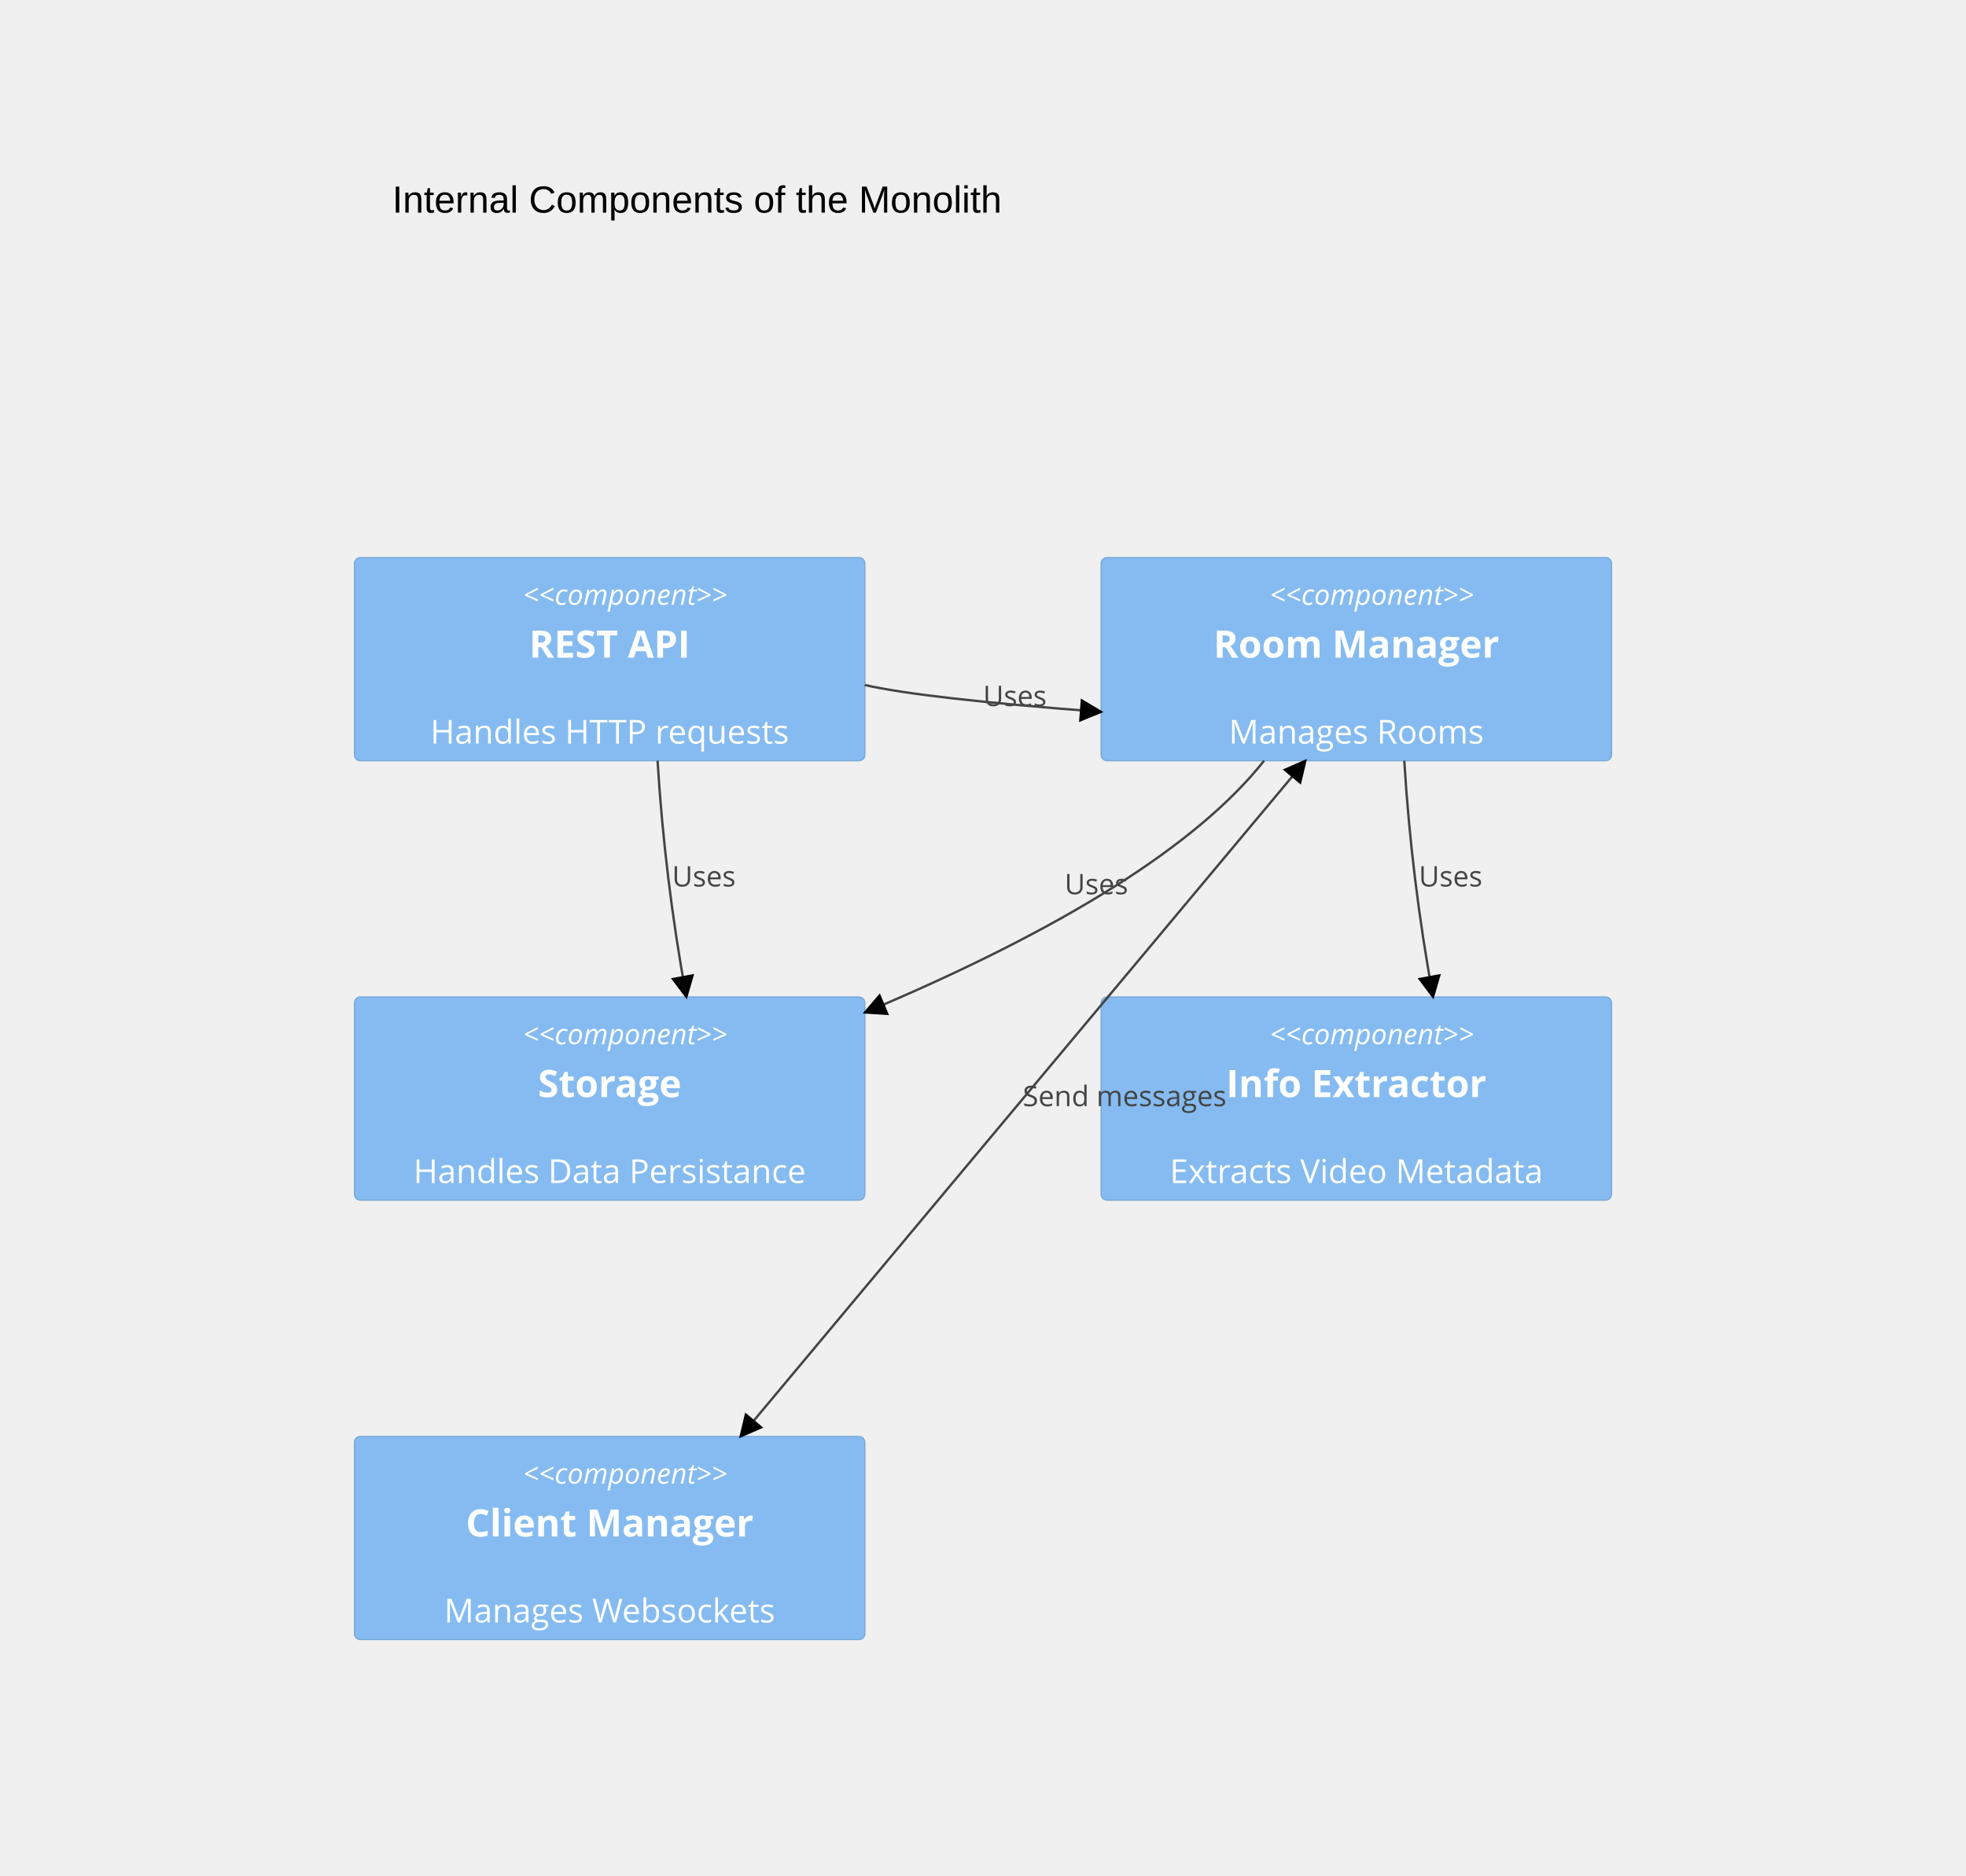
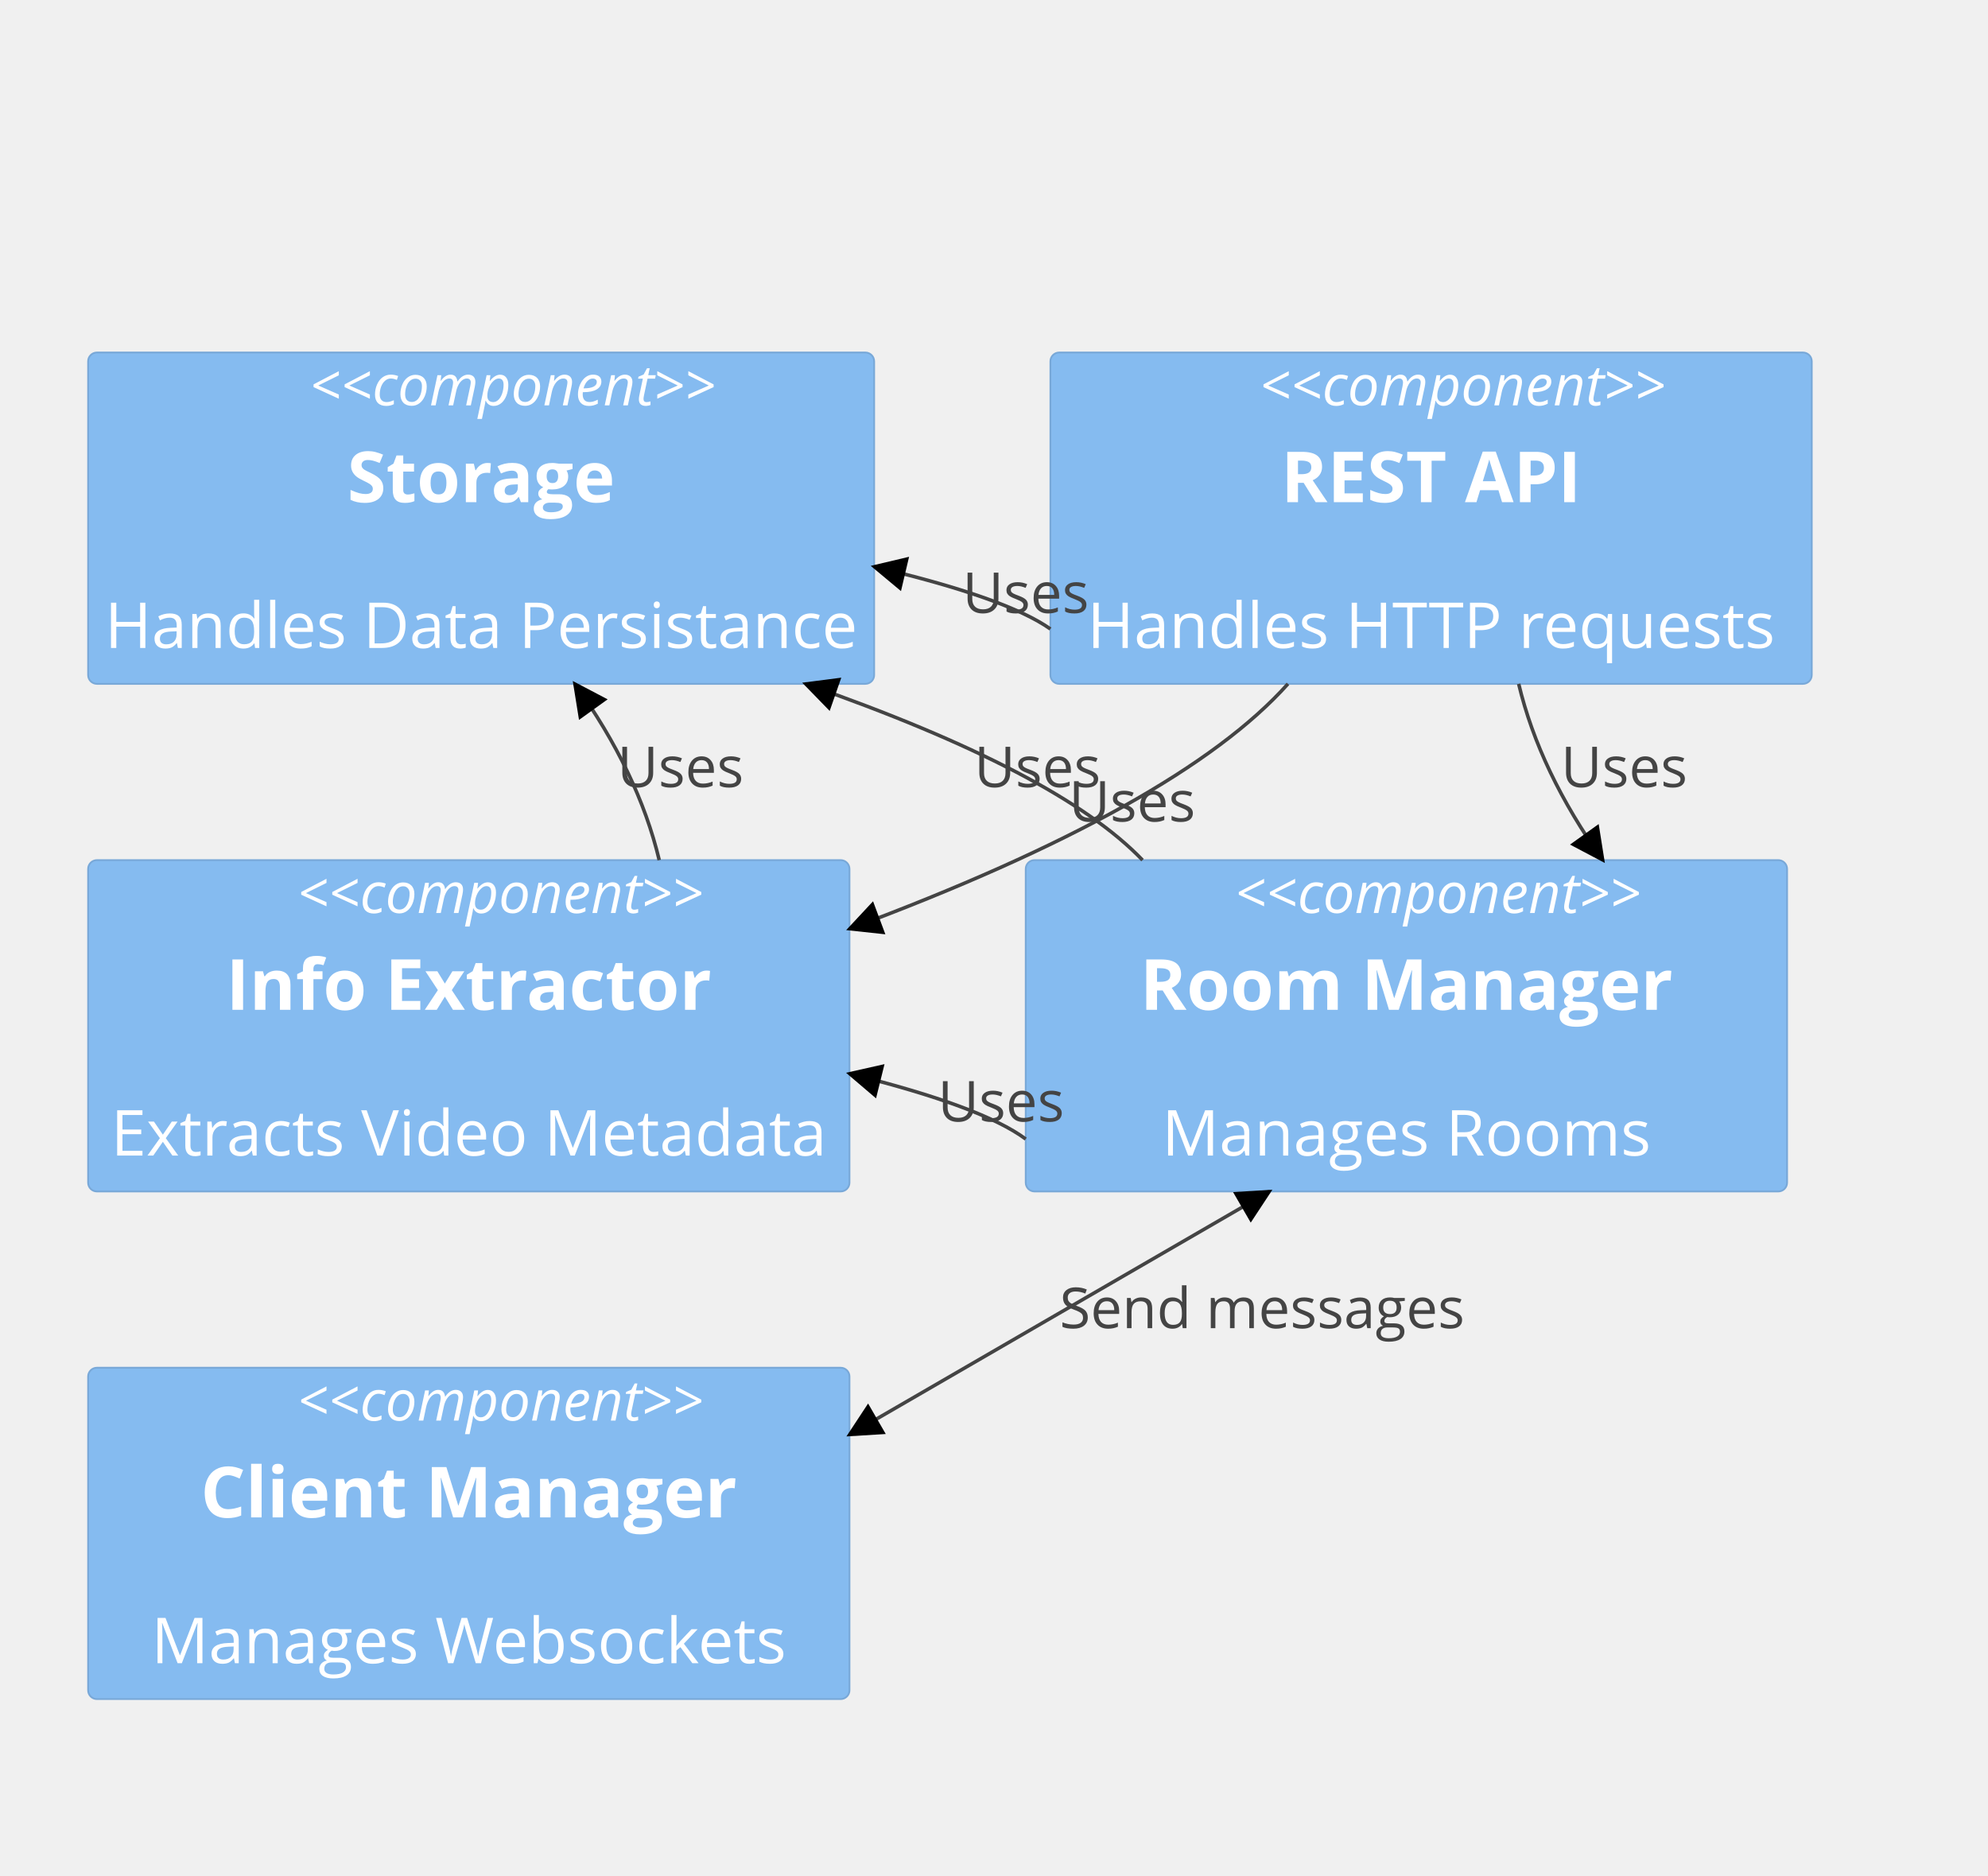
- <svg xmlns="http://www.w3.org/2000/svg" aria-roledescription="c4" role="graphics-document document" viewBox="0 -70 832 794" style="max-width: 832px; background-color: white;" width="100%" id="my-svg">
+ <svg xmlns="http://www.w3.org/2000/svg" aria-roledescription="c4" role="graphics-document document" viewBox="0 -0 564 532" style="max-width: 564px; background-color: white;" width="100%" id="my-svg">
  <style>#my-svg{font-family:"trebuchet ms",verdana,arial,sans-serif;font-size:16px;fill:#000000;}#my-svg .error-icon{fill:#552222;}#my-svg .error-text{fill:#552222;stroke:#552222;}#my-svg .edge-thickness-normal{stroke-width:2px;}#my-svg .edge-thickness-thick{stroke-width:3.5px;}#my-svg .edge-pattern-solid{stroke-dasharray:0;}#my-svg .edge-pattern-dashed{stroke-dasharray:3;}#my-svg .edge-pattern-dotted{stroke-dasharray:2;}#my-svg .marker{fill:#666;stroke:#666;}#my-svg .marker.cross{stroke:#666;}#my-svg svg{font-family:"trebuchet ms",verdana,arial,sans-serif;font-size:16px;}#my-svg .person{stroke:hsl(0, 0%, 83.333%);fill:#eee;}#my-svg :root{--mermaid-font-family:"trebuchet ms",verdana,arial,sans-serif;}</style>
  <g />
  <defs>
    <symbol height="24" width="24" id="computer">
      <path d="M2 2v13h20v-13h-20zm18 11h-16v-9h16v9zm-10.228 6l.466-1h3.524l.467 1h-4.457zm14.228 3h-24l2-6h2.104l-1.33 4h18.45l-1.297-4h2.073l2 6zm-5-10h-14v-7h14v7z" transform="scale(.5)" />
    </symbol>
  </defs>
  <defs>
    <symbol clip-rule="evenodd" fill-rule="evenodd" id="database">
      <path d="M12.258.001l.256.004.255.005.253.008.251.01.249.012.247.015.246.016.242.019.241.02.239.023.236.024.233.027.231.028.229.031.225.032.223.034.22.036.217.038.214.04.211.041.208.043.205.045.201.046.198.048.194.05.191.051.187.053.183.054.18.056.175.057.172.059.168.06.163.061.16.063.155.064.15.066.074.033.073.033.071.034.07.034.069.035.068.035.067.035.066.035.064.036.064.036.062.036.06.036.06.037.058.037.058.037.055.038.055.038.053.038.052.038.051.039.05.039.048.039.047.039.045.04.044.04.043.04.041.04.04.041.039.041.037.041.036.041.034.041.033.042.032.042.03.042.029.042.027.042.026.043.024.043.023.043.021.043.02.043.018.044.017.043.015.044.013.044.012.044.011.045.009.044.007.045.006.045.004.045.002.045.001.045v17l-.001.045-.002.045-.004.045-.006.045-.007.045-.009.044-.011.045-.012.044-.013.044-.015.044-.017.043-.018.044-.02.043-.021.043-.023.043-.024.043-.026.043-.027.042-.029.042-.03.042-.032.042-.033.042-.034.041-.036.041-.037.041-.039.041-.04.041-.041.04-.043.04-.044.04-.045.04-.047.039-.048.039-.05.039-.051.039-.052.038-.053.038-.055.038-.055.038-.058.037-.058.037-.06.037-.06.036-.062.036-.064.036-.064.036-.066.035-.067.035-.068.035-.069.035-.07.034-.071.034-.073.033-.074.033-.15.066-.155.064-.16.063-.163.061-.168.06-.172.059-.175.057-.18.056-.183.054-.187.053-.191.051-.194.05-.198.048-.201.046-.205.045-.208.043-.211.041-.214.04-.217.038-.22.036-.223.034-.225.032-.229.031-.231.028-.233.027-.236.024-.239.023-.241.02-.242.019-.246.016-.247.015-.249.012-.251.01-.253.008-.255.005-.256.004-.258.001-.258-.001-.256-.004-.255-.005-.253-.008-.251-.01-.249-.012-.247-.015-.245-.016-.243-.019-.241-.02-.238-.023-.236-.024-.234-.027-.231-.028-.228-.031-.226-.032-.223-.034-.22-.036-.217-.038-.214-.04-.211-.041-.208-.043-.204-.045-.201-.046-.198-.048-.195-.05-.19-.051-.187-.053-.184-.054-.179-.056-.176-.057-.172-.059-.167-.06-.164-.061-.159-.063-.155-.064-.151-.066-.074-.033-.072-.033-.072-.034-.07-.034-.069-.035-.068-.035-.067-.035-.066-.035-.064-.036-.063-.036-.062-.036-.061-.036-.06-.037-.058-.037-.057-.037-.056-.038-.055-.038-.053-.038-.052-.038-.051-.039-.049-.039-.049-.039-.046-.039-.046-.04-.044-.04-.043-.04-.041-.04-.04-.041-.039-.041-.037-.041-.036-.041-.034-.041-.033-.042-.032-.042-.03-.042-.029-.042-.027-.042-.026-.043-.024-.043-.023-.043-.021-.043-.02-.043-.018-.044-.017-.043-.015-.044-.013-.044-.012-.044-.011-.045-.009-.044-.007-.045-.006-.045-.004-.045-.002-.045-.001-.045v-17l.001-.045.002-.045.004-.045.006-.045.007-.045.009-.044.011-.045.012-.044.013-.044.015-.044.017-.043.018-.044.02-.043.021-.043.023-.043.024-.043.026-.043.027-.042.029-.042.03-.042.032-.042.033-.042.034-.041.036-.041.037-.041.039-.041.04-.041.041-.04.043-.04.044-.04.046-.04.046-.039.049-.039.049-.039.051-.039.052-.038.053-.038.055-.038.056-.038.057-.037.058-.037.06-.037.061-.036.062-.036.063-.036.064-.036.066-.035.067-.035.068-.035.069-.035.07-.034.072-.034.072-.033.074-.033.151-.066.155-.064.159-.063.164-.061.167-.06.172-.059.176-.057.179-.056.184-.054.187-.053.19-.051.195-.05.198-.048.201-.046.204-.045.208-.043.211-.041.214-.04.217-.038.22-.036.223-.034.226-.032.228-.031.231-.028.234-.027.236-.024.238-.023.241-.02.243-.019.245-.016.247-.015.249-.012.251-.01.253-.008.255-.005.256-.004.258-.001.258.001zm-9.258 20.499v.01l.001.021.003.021.004.022.005.021.006.022.007.022.009.023.01.022.011.023.012.023.013.023.015.023.016.024.017.023.018.024.019.024.021.024.022.025.023.024.024.025.052.049.056.05.061.051.066.051.07.051.075.051.079.052.084.052.088.052.092.052.097.052.102.051.105.052.11.052.114.051.119.051.123.051.127.05.131.05.135.05.139.048.144.049.147.047.152.047.155.047.16.045.163.045.167.043.171.043.176.041.178.041.183.039.187.039.19.037.194.035.197.035.202.033.204.031.209.03.212.029.216.027.219.025.222.024.226.021.23.02.233.018.236.016.24.015.243.012.246.01.249.008.253.005.256.004.259.001.26-.001.257-.004.254-.005.25-.008.247-.011.244-.012.241-.014.237-.016.233-.018.231-.021.226-.021.224-.024.22-.026.216-.027.212-.028.21-.031.205-.031.202-.034.198-.034.194-.036.191-.037.187-.039.183-.04.179-.04.175-.042.172-.043.168-.044.163-.045.16-.046.155-.046.152-.047.148-.048.143-.049.139-.049.136-.05.131-.05.126-.05.123-.051.118-.052.114-.051.11-.052.106-.052.101-.052.096-.052.092-.052.088-.053.083-.051.079-.052.074-.052.07-.051.065-.051.06-.051.056-.05.051-.05.023-.024.023-.025.021-.024.02-.024.019-.024.018-.024.017-.024.015-.023.014-.024.013-.023.012-.023.01-.023.01-.022.008-.022.006-.022.006-.022.004-.022.004-.021.001-.021.001-.021v-4.127l-.077.055-.08.053-.083.054-.085.053-.087.052-.09.052-.093.051-.095.05-.097.05-.1.049-.102.049-.105.048-.106.047-.109.047-.111.046-.114.045-.115.045-.118.044-.12.043-.122.042-.124.042-.126.041-.128.04-.13.04-.132.038-.134.038-.135.037-.138.037-.139.035-.142.035-.143.034-.144.033-.147.032-.148.031-.15.03-.151.03-.153.029-.154.027-.156.027-.158.026-.159.025-.161.024-.162.023-.163.022-.165.021-.166.02-.167.019-.169.018-.169.017-.171.016-.173.015-.173.014-.175.013-.175.012-.177.011-.178.01-.179.008-.179.008-.181.006-.182.005-.182.004-.184.003-.184.002h-.37l-.184-.002-.184-.003-.182-.004-.182-.005-.181-.006-.179-.008-.179-.008-.178-.01-.176-.011-.176-.012-.175-.013-.173-.014-.172-.015-.171-.016-.17-.017-.169-.018-.167-.019-.166-.02-.165-.021-.163-.022-.162-.023-.161-.024-.159-.025-.157-.026-.156-.027-.155-.027-.153-.029-.151-.03-.15-.03-.148-.031-.146-.032-.145-.033-.143-.034-.141-.035-.14-.035-.137-.037-.136-.037-.134-.038-.132-.038-.13-.04-.128-.04-.126-.041-.124-.042-.122-.042-.12-.044-.117-.043-.116-.045-.113-.045-.112-.046-.109-.047-.106-.047-.105-.048-.102-.049-.1-.049-.097-.05-.095-.05-.093-.052-.09-.051-.087-.052-.085-.053-.083-.054-.08-.054-.077-.054v4.127zm0-5.654v.011l.001.021.003.021.004.021.005.022.006.022.007.022.009.022.01.022.011.023.012.023.013.023.015.024.016.023.017.024.018.024.019.024.021.024.022.024.023.025.024.024.052.05.056.05.061.05.066.051.07.051.075.052.079.051.084.052.088.052.092.052.097.052.102.052.105.052.11.051.114.051.119.052.123.05.127.051.131.05.135.049.139.049.144.048.147.048.152.047.155.046.16.045.163.045.167.044.171.042.176.042.178.04.183.04.187.038.19.037.194.036.197.034.202.033.204.032.209.03.212.028.216.027.219.025.222.024.226.022.23.02.233.018.236.016.24.014.243.012.246.01.249.008.253.006.256.003.259.001.26-.001.257-.003.254-.006.25-.008.247-.01.244-.012.241-.015.237-.016.233-.018.231-.02.226-.022.224-.024.22-.025.216-.027.212-.029.21-.03.205-.032.202-.033.198-.035.194-.036.191-.037.187-.039.183-.039.179-.041.175-.042.172-.043.168-.044.163-.045.16-.045.155-.047.152-.047.148-.048.143-.048.139-.05.136-.049.131-.05.126-.051.123-.051.118-.051.114-.052.11-.052.106-.052.101-.052.096-.052.092-.052.088-.052.083-.052.079-.052.074-.051.07-.052.065-.051.06-.05.056-.051.051-.049.023-.025.023-.024.021-.025.02-.024.019-.024.018-.024.017-.024.015-.023.014-.023.013-.024.012-.022.01-.023.01-.023.008-.022.006-.022.006-.022.004-.021.004-.022.001-.021.001-.021v-4.139l-.077.054-.08.054-.083.054-.085.052-.087.053-.09.051-.093.051-.095.051-.097.05-.1.049-.102.049-.105.048-.106.047-.109.047-.111.046-.114.045-.115.044-.118.044-.12.044-.122.042-.124.042-.126.041-.128.04-.13.039-.132.039-.134.038-.135.037-.138.036-.139.036-.142.035-.143.033-.144.033-.147.033-.148.031-.15.03-.151.03-.153.028-.154.028-.156.027-.158.026-.159.025-.161.024-.162.023-.163.022-.165.021-.166.02-.167.019-.169.018-.169.017-.171.016-.173.015-.173.014-.175.013-.175.012-.177.011-.178.009-.179.009-.179.007-.181.007-.182.005-.182.004-.184.003-.184.002h-.37l-.184-.002-.184-.003-.182-.004-.182-.005-.181-.007-.179-.007-.179-.009-.178-.009-.176-.011-.176-.012-.175-.013-.173-.014-.172-.015-.171-.016-.17-.017-.169-.018-.167-.019-.166-.02-.165-.021-.163-.022-.162-.023-.161-.024-.159-.025-.157-.026-.156-.027-.155-.028-.153-.028-.151-.03-.15-.03-.148-.031-.146-.033-.145-.033-.143-.033-.141-.035-.14-.036-.137-.036-.136-.037-.134-.038-.132-.039-.13-.039-.128-.04-.126-.041-.124-.042-.122-.043-.12-.043-.117-.044-.116-.044-.113-.046-.112-.046-.109-.046-.106-.047-.105-.048-.102-.049-.1-.049-.097-.05-.095-.051-.093-.051-.09-.051-.087-.053-.085-.052-.083-.054-.08-.054-.077-.054v4.139zm0-5.666v.011l.001.02.003.022.004.021.005.022.006.021.007.022.009.023.01.022.011.023.012.023.013.023.015.023.016.024.017.024.018.023.019.024.021.025.022.024.023.024.024.025.052.05.056.05.061.05.066.051.07.051.075.052.079.051.084.052.088.052.092.052.097.052.102.052.105.051.11.052.114.051.119.051.123.051.127.05.131.05.135.05.139.049.144.048.147.048.152.047.155.046.16.045.163.045.167.043.171.043.176.042.178.04.183.04.187.038.19.037.194.036.197.034.202.033.204.032.209.03.212.028.216.027.219.025.222.024.226.021.23.02.233.018.236.017.24.014.243.012.246.01.249.008.253.006.256.003.259.001.26-.001.257-.003.254-.006.25-.008.247-.01.244-.013.241-.014.237-.016.233-.018.231-.02.226-.022.224-.024.22-.025.216-.027.212-.029.21-.03.205-.032.202-.033.198-.035.194-.036.191-.037.187-.039.183-.039.179-.041.175-.042.172-.043.168-.044.163-.045.16-.045.155-.047.152-.047.148-.048.143-.049.139-.049.136-.049.131-.051.126-.05.123-.051.118-.052.114-.051.11-.052.106-.052.101-.052.096-.052.092-.052.088-.052.083-.052.079-.052.074-.052.07-.051.065-.051.06-.051.056-.05.051-.049.023-.025.023-.025.021-.024.02-.024.019-.024.018-.024.017-.024.015-.023.014-.024.013-.023.012-.023.01-.022.01-.023.008-.022.006-.022.006-.022.004-.022.004-.021.001-.021.001-.021v-4.153l-.077.054-.08.054-.083.053-.085.053-.087.053-.09.051-.093.051-.095.051-.097.05-.1.049-.102.048-.105.048-.106.048-.109.046-.111.046-.114.046-.115.044-.118.044-.12.043-.122.043-.124.042-.126.041-.128.04-.13.039-.132.039-.134.038-.135.037-.138.036-.139.036-.142.034-.143.034-.144.033-.147.032-.148.032-.15.03-.151.03-.153.028-.154.028-.156.027-.158.026-.159.024-.161.024-.162.023-.163.023-.165.021-.166.02-.167.019-.169.018-.169.017-.171.016-.173.015-.173.014-.175.013-.175.012-.177.01-.178.01-.179.009-.179.007-.181.006-.182.006-.182.004-.184.003-.184.001-.185.001-.185-.001-.184-.001-.184-.003-.182-.004-.182-.006-.181-.006-.179-.007-.179-.009-.178-.01-.176-.01-.176-.012-.175-.013-.173-.014-.172-.015-.171-.016-.17-.017-.169-.018-.167-.019-.166-.02-.165-.021-.163-.023-.162-.023-.161-.024-.159-.024-.157-.026-.156-.027-.155-.028-.153-.028-.151-.03-.15-.03-.148-.032-.146-.032-.145-.033-.143-.034-.141-.034-.14-.036-.137-.036-.136-.037-.134-.038-.132-.039-.13-.039-.128-.041-.126-.041-.124-.041-.122-.043-.12-.043-.117-.044-.116-.044-.113-.046-.112-.046-.109-.046-.106-.048-.105-.048-.102-.048-.1-.05-.097-.049-.095-.051-.093-.051-.09-.052-.087-.052-.085-.053-.083-.053-.08-.054-.077-.054v4.153zm8.74-8.179l-.257.004-.254.005-.25.008-.247.011-.244.012-.241.014-.237.016-.233.018-.231.021-.226.022-.224.023-.22.026-.216.027-.212.028-.21.031-.205.032-.202.033-.198.034-.194.036-.191.038-.187.038-.183.04-.179.041-.175.042-.172.043-.168.043-.163.045-.16.046-.155.046-.152.048-.148.048-.143.048-.139.049-.136.05-.131.05-.126.051-.123.051-.118.051-.114.052-.11.052-.106.052-.101.052-.096.052-.092.052-.088.052-.083.052-.079.052-.074.051-.07.052-.065.051-.06.05-.056.05-.051.05-.023.025-.023.024-.021.024-.02.025-.019.024-.018.024-.017.023-.015.024-.014.023-.013.023-.012.023-.01.023-.01.022-.008.022-.006.023-.006.021-.004.022-.004.021-.001.021-.001.021.001.021.001.021.004.021.004.022.006.021.006.023.008.022.01.022.01.023.012.023.013.023.014.023.015.024.017.023.018.024.019.024.02.025.021.024.023.024.023.025.051.05.056.05.06.05.065.051.07.052.074.051.079.052.083.052.088.052.092.052.096.052.101.052.106.052.11.052.114.052.118.051.123.051.126.051.131.05.136.05.139.049.143.048.148.048.152.048.155.046.16.046.163.045.168.043.172.043.175.042.179.041.183.04.187.038.191.038.194.036.198.034.202.033.205.032.21.031.212.028.216.027.22.026.224.023.226.022.231.021.233.018.237.016.241.014.244.012.247.011.25.008.254.005.257.004.26.001.26-.001.257-.004.254-.005.25-.008.247-.011.244-.012.241-.014.237-.016.233-.018.231-.021.226-.022.224-.023.22-.026.216-.027.212-.028.21-.031.205-.032.202-.033.198-.034.194-.036.191-.038.187-.038.183-.04.179-.041.175-.042.172-.043.168-.043.163-.045.16-.046.155-.046.152-.048.148-.048.143-.048.139-.049.136-.05.131-.05.126-.051.123-.051.118-.051.114-.052.11-.052.106-.052.101-.052.096-.052.092-.052.088-.052.083-.052.079-.052.074-.051.07-.052.065-.051.06-.05.056-.05.051-.05.023-.025.023-.024.021-.024.02-.025.019-.024.018-.024.017-.023.015-.024.014-.023.013-.023.012-.023.01-.023.01-.022.008-.022.006-.023.006-.021.004-.022.004-.021.001-.021.001-.021-.001-.021-.001-.021-.004-.021-.004-.022-.006-.021-.006-.023-.008-.022-.01-.022-.01-.023-.012-.023-.013-.023-.014-.023-.015-.024-.017-.023-.018-.024-.019-.024-.02-.025-.021-.024-.023-.024-.023-.025-.051-.05-.056-.05-.06-.05-.065-.051-.07-.052-.074-.051-.079-.052-.083-.052-.088-.052-.092-.052-.096-.052-.101-.052-.106-.052-.11-.052-.114-.052-.118-.051-.123-.051-.126-.051-.131-.05-.136-.05-.139-.049-.143-.048-.148-.048-.152-.048-.155-.046-.16-.046-.163-.045-.168-.043-.172-.043-.175-.042-.179-.041-.183-.04-.187-.038-.191-.038-.194-.036-.198-.034-.202-.033-.205-.032-.21-.031-.212-.028-.216-.027-.22-.026-.224-.023-.226-.022-.231-.021-.233-.018-.237-.016-.241-.014-.244-.012-.247-.011-.25-.008-.254-.005-.257-.004-.26-.001-.26.001z" transform="scale(.5)" />
    </symbol>
  </defs>
  <defs>
    <symbol height="24" width="24" id="clock">
      <path d="M12 2c5.514 0 10 4.486 10 10s-4.486 10-10 10-10-4.486-10-10 4.486-10 10-10zm0-2c-6.627 0-12 5.373-12 12s5.373 12 12 12 12-5.373 12-12-5.373-12-12-12zm5.848 12.459c.202.038.202.333.001.372-1.907.361-6.045 1.111-6.547 1.111-.719 0-1.301-.582-1.301-1.301 0-.512.77-5.447 1.125-7.445.034-.192.312-.181.343.014l.985 6.238 5.394 1.011z" transform="scale(.5)" />
    </symbol>
  </defs>
  <g class="person-man">
-     <rect stroke-width="0.5" ry="2.5" rx="2.5" height="86" width="216" stroke="#78A8D8" fill="#85BBF0" y="166" x="150" />
-     <text y="186" x="221.5" textLength="73" lengthAdjust="spacing" font-style="italic" font-size="12" font-family="&quot;Open Sans&quot;, sans-serif" fill="#FFFFFF">&lt;&lt;component&gt;&gt;</text>
-     <text style="text-anchor: middle; font-size: 16px; font-weight: bold; font-family: &quot;Open Sans&quot;, sans-serif;" fill="#FFFFFF" dominant-baseline="middle" y="204" x="258">
+     <rect stroke-width="0.5" ry="2.5" rx="2.5" height="94" width="223" stroke="#78A8D8" fill="#85BBF0" y="100" x="25" />
+     <text y="115" x="88" textLength="97" lengthAdjust="spacing" font-style="italic" font-size="16" font-family="&quot;Open Sans&quot;, sans-serif" fill="#FFFFFF">&lt;&lt;component&gt;&gt;</text>
+     <text style="text-anchor: middle; font-size: 20px; font-weight: bold; font-family: &quot;Open Sans&quot;, sans-serif;" fill="#FFFFFF" dominant-baseline="middle" y="137" x="136.5">
+       <tspan alignment-baseline="mathematical" dy="0">Storage</tspan>
+     </text>
+     <text style="text-anchor: middle; font-size: 18px; font-weight: normal; font-family: &quot;Open Sans&quot;, sans-serif;" fill="#FFFFFF" dominant-baseline="middle" y="179" x="136.5">
+       <tspan alignment-baseline="mathematical" dy="0">Handles Data Persistance</tspan>
+     </text>
+   </g>
+   <g class="person-man">
+     <rect stroke-width="0.5" ry="2.5" rx="2.5" height="94" width="216" stroke="#78A8D8" fill="#85BBF0" y="100" x="298" />
+     <text y="115" x="357.5" textLength="97" lengthAdjust="spacing" font-style="italic" font-size="16" font-family="&quot;Open Sans&quot;, sans-serif" fill="#FFFFFF">&lt;&lt;component&gt;&gt;</text>
+     <text style="text-anchor: middle; font-size: 20px; font-weight: bold; font-family: &quot;Open Sans&quot;, sans-serif;" fill="#FFFFFF" dominant-baseline="middle" y="137" x="406">
      <tspan alignment-baseline="mathematical" dy="0">REST API</tspan>
    </text>
-     <text style="text-anchor: middle; font-size: 14px; font-weight: normal; font-family: &quot;Open Sans&quot;, sans-serif;" fill="#FFFFFF" dominant-baseline="middle" y="241" x="258">
+     <text style="text-anchor: middle; font-size: 18px; font-weight: normal; font-family: &quot;Open Sans&quot;, sans-serif;" fill="#FFFFFF" dominant-baseline="middle" y="179" x="406">
      <tspan alignment-baseline="mathematical" dy="0">Handles HTTP requests</tspan>
    </text>
  </g>
  <g class="person-man">
-     <rect stroke-width="0.5" ry="2.5" rx="2.5" height="86" width="216" stroke="#78A8D8" fill="#85BBF0" y="166" x="466" />
-     <text y="186" x="537.5" textLength="73" lengthAdjust="spacing" font-style="italic" font-size="12" font-family="&quot;Open Sans&quot;, sans-serif" fill="#FFFFFF">&lt;&lt;component&gt;&gt;</text>
-     <text style="text-anchor: middle; font-size: 16px; font-weight: bold; font-family: &quot;Open Sans&quot;, sans-serif;" fill="#FFFFFF" dominant-baseline="middle" y="204" x="574">
+     <rect stroke-width="0.5" ry="2.5" rx="2.5" height="94" width="216" stroke="#78A8D8" fill="#85BBF0" y="244" x="25" />
+     <text y="259" x="84.5" textLength="97" lengthAdjust="spacing" font-style="italic" font-size="16" font-family="&quot;Open Sans&quot;, sans-serif" fill="#FFFFFF">&lt;&lt;component&gt;&gt;</text>
+     <text style="text-anchor: middle; font-size: 20px; font-weight: bold; font-family: &quot;Open Sans&quot;, sans-serif;" fill="#FFFFFF" dominant-baseline="middle" y="281" x="133">
+       <tspan alignment-baseline="mathematical" dy="0">Info Extractor</tspan>
+     </text>
+     <text style="text-anchor: middle; font-size: 18px; font-weight: normal; font-family: &quot;Open Sans&quot;, sans-serif;" fill="#FFFFFF" dominant-baseline="middle" y="323" x="133">
+       <tspan alignment-baseline="mathematical" dy="0">Extracts Video Metadata</tspan>
+     </text>
+   </g>
+   <g class="person-man">
+     <rect stroke-width="0.5" ry="2.5" rx="2.5" height="94" width="216" stroke="#78A8D8" fill="#85BBF0" y="244" x="291" />
+     <text y="259" x="350.5" textLength="97" lengthAdjust="spacing" font-style="italic" font-size="16" font-family="&quot;Open Sans&quot;, sans-serif" fill="#FFFFFF">&lt;&lt;component&gt;&gt;</text>
+     <text style="text-anchor: middle; font-size: 20px; font-weight: bold; font-family: &quot;Open Sans&quot;, sans-serif;" fill="#FFFFFF" dominant-baseline="middle" y="281" x="399">
      <tspan alignment-baseline="mathematical" dy="0">Room Manager</tspan>
    </text>
-     <text style="text-anchor: middle; font-size: 14px; font-weight: normal; font-family: &quot;Open Sans&quot;, sans-serif;" fill="#FFFFFF" dominant-baseline="middle" y="241" x="574">
+     <text style="text-anchor: middle; font-size: 18px; font-weight: normal; font-family: &quot;Open Sans&quot;, sans-serif;" fill="#FFFFFF" dominant-baseline="middle" y="323" x="399">
      <tspan alignment-baseline="mathematical" dy="0">Manages Rooms</tspan>
    </text>
  </g>
  <g class="person-man">
-     <rect stroke-width="0.5" ry="2.5" rx="2.5" height="86" width="216" stroke="#78A8D8" fill="#85BBF0" y="352" x="150" />
-     <text y="372" x="221.5" textLength="73" lengthAdjust="spacing" font-style="italic" font-size="12" font-family="&quot;Open Sans&quot;, sans-serif" fill="#FFFFFF">&lt;&lt;component&gt;&gt;</text>
-     <text style="text-anchor: middle; font-size: 16px; font-weight: bold; font-family: &quot;Open Sans&quot;, sans-serif;" fill="#FFFFFF" dominant-baseline="middle" y="390" x="258">
-       <tspan alignment-baseline="mathematical" dy="0">Storage</tspan>
-     </text>
-     <text style="text-anchor: middle; font-size: 14px; font-weight: normal; font-family: &quot;Open Sans&quot;, sans-serif;" fill="#FFFFFF" dominant-baseline="middle" y="427" x="258">
-       <tspan alignment-baseline="mathematical" dy="0">Handles Data Persistance</tspan>
-     </text>
-   </g>
-   <g class="person-man">
-     <rect stroke-width="0.5" ry="2.5" rx="2.5" height="86" width="216" stroke="#78A8D8" fill="#85BBF0" y="352" x="466" />
-     <text y="372" x="537.5" textLength="73" lengthAdjust="spacing" font-style="italic" font-size="12" font-family="&quot;Open Sans&quot;, sans-serif" fill="#FFFFFF">&lt;&lt;component&gt;&gt;</text>
-     <text style="text-anchor: middle; font-size: 16px; font-weight: bold; font-family: &quot;Open Sans&quot;, sans-serif;" fill="#FFFFFF" dominant-baseline="middle" y="390" x="574">
-       <tspan alignment-baseline="mathematical" dy="0">Info Extractor</tspan>
-     </text>
-     <text style="text-anchor: middle; font-size: 14px; font-weight: normal; font-family: &quot;Open Sans&quot;, sans-serif;" fill="#FFFFFF" dominant-baseline="middle" y="427" x="574">
-       <tspan alignment-baseline="mathematical" dy="0">Extracts Video Metadata</tspan>
-     </text>
-   </g>
-   <g class="person-man">
-     <rect stroke-width="0.5" ry="2.5" rx="2.5" height="86" width="216" stroke="#78A8D8" fill="#85BBF0" y="538" x="150" />
-     <text y="558" x="221.5" textLength="73" lengthAdjust="spacing" font-style="italic" font-size="12" font-family="&quot;Open Sans&quot;, sans-serif" fill="#FFFFFF">&lt;&lt;component&gt;&gt;</text>
-     <text style="text-anchor: middle; font-size: 16px; font-weight: bold; font-family: &quot;Open Sans&quot;, sans-serif;" fill="#FFFFFF" dominant-baseline="middle" y="576" x="258">
+     <rect stroke-width="0.5" ry="2.5" rx="2.5" height="94" width="216" stroke="#78A8D8" fill="#85BBF0" y="388" x="25" />
+     <text y="403" x="84.5" textLength="97" lengthAdjust="spacing" font-style="italic" font-size="16" font-family="&quot;Open Sans&quot;, sans-serif" fill="#FFFFFF">&lt;&lt;component&gt;&gt;</text>
+     <text style="text-anchor: middle; font-size: 20px; font-weight: bold; font-family: &quot;Open Sans&quot;, sans-serif;" fill="#FFFFFF" dominant-baseline="middle" y="425" x="133">
      <tspan alignment-baseline="mathematical" dy="0">Client Manager</tspan>
    </text>
-     <text style="text-anchor: middle; font-size: 14px; font-weight: normal; font-family: &quot;Open Sans&quot;, sans-serif;" fill="#FFFFFF" dominant-baseline="middle" y="613" x="258">
+     <text style="text-anchor: middle; font-size: 18px; font-weight: normal; font-family: &quot;Open Sans&quot;, sans-serif;" fill="#FFFFFF" dominant-baseline="middle" y="467" x="133">
      <tspan alignment-baseline="mathematical" dy="0">Manages Websockets</tspan>
    </text>
  </g>
  <defs>
    <marker orient="auto" markerHeight="12" markerWidth="12" markerUnits="userSpaceOnUse" refY="5" refX="9" id="arrowhead">
      <path d="M 0 0 L 10 5 L 0 10 z" />
    </marker>
  </defs>
  <defs>
    <marker orient="auto" markerHeight="12" markerWidth="12" markerUnits="userSpaceOnUse" refY="5" refX="1" id="arrowend">
      <path d="M 10 0 L 0 5 L 10 10 z" />
    </marker>
  </defs>
  <defs>
    <marker refY="4" refX="16" orient="auto" markerHeight="8" markerWidth="15" id="crosshead">
      <path style="stroke-dasharray: 0, 0;" d="M 9,2 V 6 L16,4 Z" stroke-width="1px" stroke="#000000" fill="black" />
      <path style="stroke-dasharray: 0, 0;" d="M 0,1 L 6,7 M 6,1 L 0,7" stroke-width="1px" stroke="#000000" fill="none" />
    </marker>
  </defs>
  <defs>
    <marker orient="auto" markerHeight="28" markerWidth="20" refY="7" refX="18" id="filled-head">
      <path d="M 18,7 L9,13 L14,7 L9,1 Z" />
    </marker>
  </defs>
  <g>
-     <line style="fill: none;" marker-start="url(#arrowend)" marker-end="url(#arrowhead)" stroke="#444444" stroke-width="1" y2="538" x2="313.416" y1="252" x1="552.448" />
-     <text style="text-anchor: middle; font-size: 12px; font-weight: normal; font-family: &quot;Open Sans&quot;, sans-serif;" fill="#444444" dominant-baseline="middle" y="395" x="475.932">
+     <line style="fill: none;" marker-start="url(#arrowend)" marker-end="url(#arrowhead)" stroke="#444444" stroke-width="1" y2="406.989" x2="241" y1="338" x1="360.12" />
+     <text style="text-anchor: middle; font-size: 16px; font-weight: normal; font-family: &quot;Open Sans&quot;, sans-serif;" fill="#444444" dominant-baseline="middle" y="372.495" x="358.06">
      <tspan alignment-baseline="mathematical" dy="0">Send messages</tspan>
    </text>
-     <path marker-end="url(#arrowhead)" d="M366,219.953 Q391,225.64 466,231.327" stroke="#444444" stroke-width="1" fill="none" />
-     <text style="text-anchor: middle; font-size: 12px; font-weight: normal; font-family: &quot;Open Sans&quot;, sans-serif;" fill="#444444" dominant-baseline="middle" y="225.64" x="429.5">
+     <path marker-end="url(#arrowhead)" d="M430.853,194 Q436.82,219 454.722,244" stroke="#444444" stroke-width="1" fill="none" />
+     <text style="text-anchor: middle; font-size: 16px; font-weight: normal; font-family: &quot;Open Sans&quot;, sans-serif;" fill="#444444" dominant-baseline="middle" y="219" x="460.788">
      <tspan alignment-baseline="mathematical" dy="0">Uses</tspan>
    </text>
-     <path marker-end="url(#arrowhead)" d="M594.279,252 Q597.328,302 606.476,352" stroke="#444444" stroke-width="1" fill="none" />
-     <text style="text-anchor: middle; font-size: 12px; font-weight: normal; font-family: &quot;Open Sans&quot;, sans-serif;" fill="#444444" dominant-baseline="middle" y="302" x="613.878">
+     <path marker-end="url(#arrowhead)" d="M291,323.127 Q278.5,313.849 241,304.572" stroke="#444444" stroke-width="1" fill="none" />
+     <text style="text-anchor: middle; font-size: 16px; font-weight: normal; font-family: &quot;Open Sans&quot;, sans-serif;" fill="#444444" dominant-baseline="middle" y="313.849" x="284">
      <tspan alignment-baseline="mathematical" dy="0">Uses</tspan>
    </text>
-     <path marker-end="url(#arrowhead)" d="M278.279,252 Q281.328,302 290.476,352" stroke="#444444" stroke-width="1" fill="none" />
-     <text style="text-anchor: middle; font-size: 12px; font-weight: normal; font-family: &quot;Open Sans&quot;, sans-serif;" fill="#444444" dominant-baseline="middle" y="302" x="297.878">
+     <path marker-end="url(#arrowhead)" d="M298,178.43 Q285.5,169.592 248,160.755" stroke="#444444" stroke-width="1" fill="none" />
+     <text style="text-anchor: middle; font-size: 16px; font-weight: normal; font-family: &quot;Open Sans&quot;, sans-serif;" fill="#444444" dominant-baseline="middle" y="169.592" x="291">
      <tspan alignment-baseline="mathematical" dy="0">Uses</tspan>
    </text>
-     <path marker-end="url(#arrowhead)" d="M534.943,252 Q492.707,305.288 366,358.575" stroke="#444444" stroke-width="1" fill="none" />
-     <text style="text-anchor: middle; font-size: 12px; font-weight: normal; font-family: &quot;Open Sans&quot;, sans-serif;" fill="#444444" dominant-baseline="middle" y="305.288" x="463.972">
+     <path marker-end="url(#arrowhead)" d="M365.398,194 Q334.298,228.752 241,263.504" stroke="#444444" stroke-width="1" fill="none" />
+     <text style="text-anchor: middle; font-size: 16px; font-weight: normal; font-family: &quot;Open Sans&quot;, sans-serif;" fill="#444444" dominant-baseline="middle" y="228.752" x="321.199">
+       <tspan alignment-baseline="mathematical" dy="0">Uses</tspan>
+     </text>
+     <path marker-end="url(#arrowhead)" d="M324.139,244 Q300.237,219 228.531,194" stroke="#444444" stroke-width="1" fill="none" />
+     <text style="text-anchor: middle; font-size: 16px; font-weight: normal; font-family: &quot;Open Sans&quot;, sans-serif;" fill="#444444" dominant-baseline="middle" y="219" x="294.335">
+       <tspan alignment-baseline="mathematical" dy="0">Uses</tspan>
+     </text>
+     <path marker-end="url(#arrowhead)" d="M187.026,244 Q181.038,219 163.076,194" stroke="#444444" stroke-width="1" fill="none" />
+     <text style="text-anchor: middle; font-size: 16px; font-weight: normal; font-family: &quot;Open Sans&quot;, sans-serif;" fill="#444444" dominant-baseline="middle" y="219" x="193.051">
      <tspan alignment-baseline="mathematical" dy="0">Uses</tspan>
    </text>
  </g>
-   <text y="20" x="166">Internal Components of the Monolith</text>
</svg>
